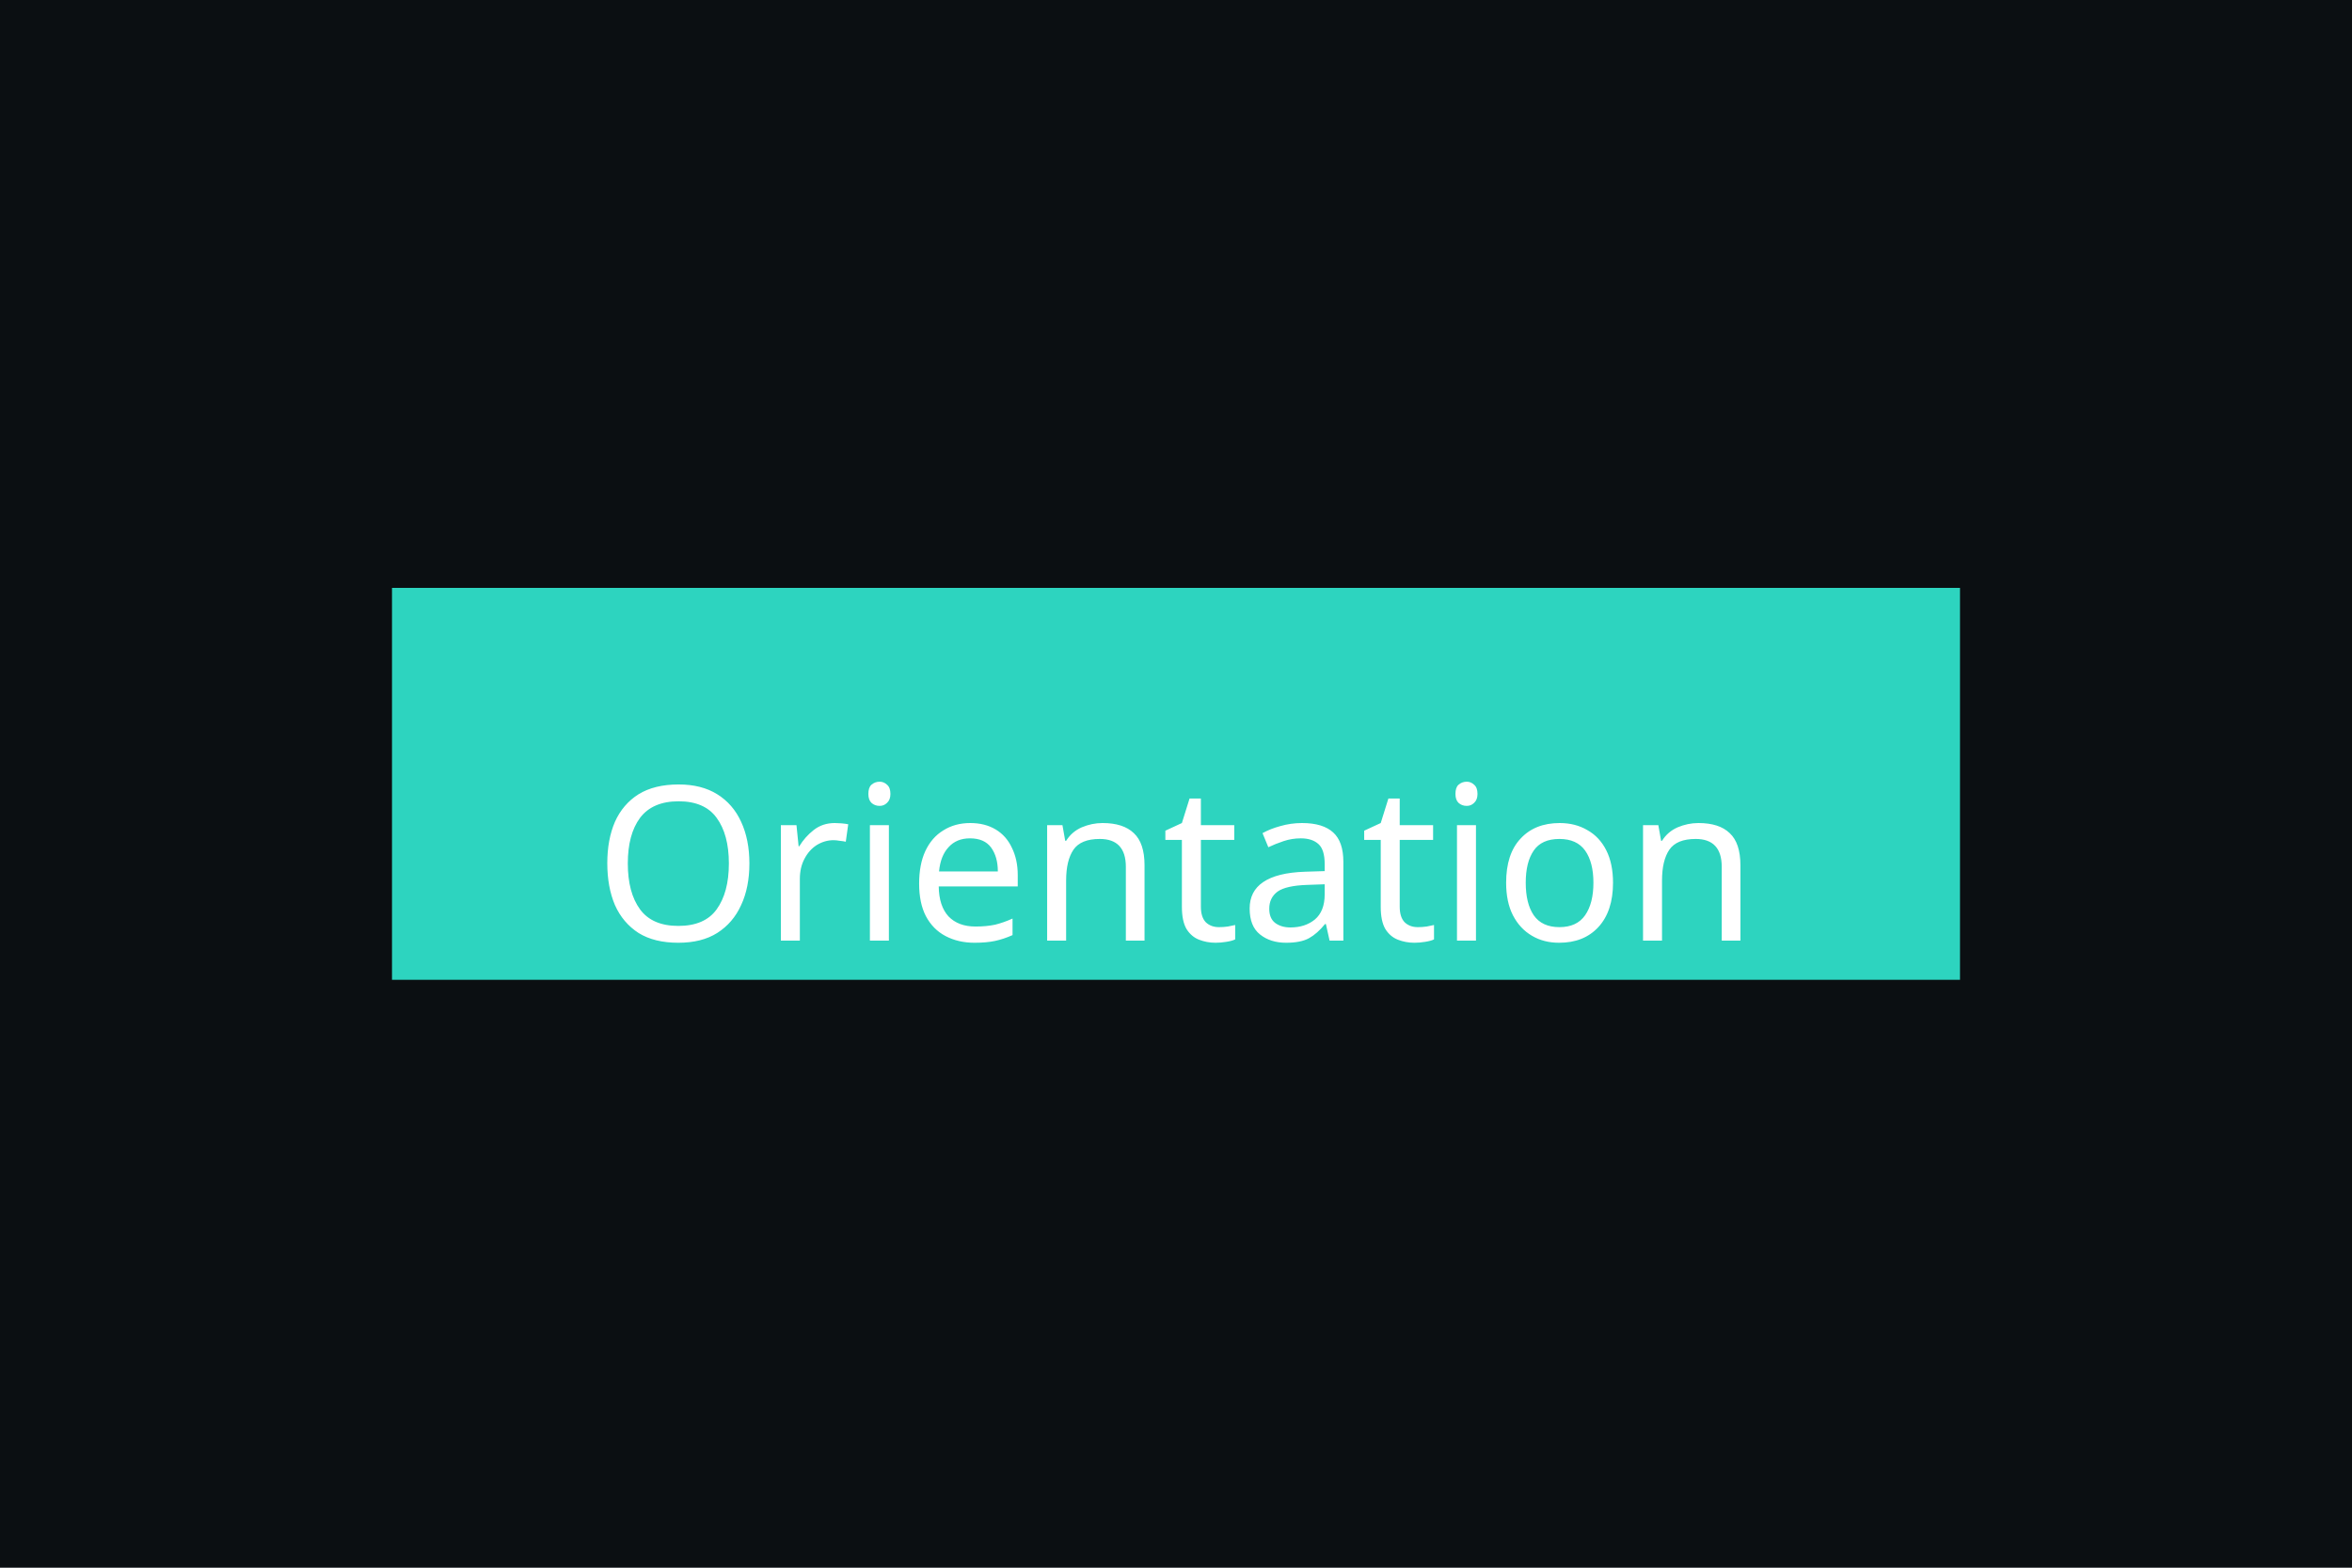
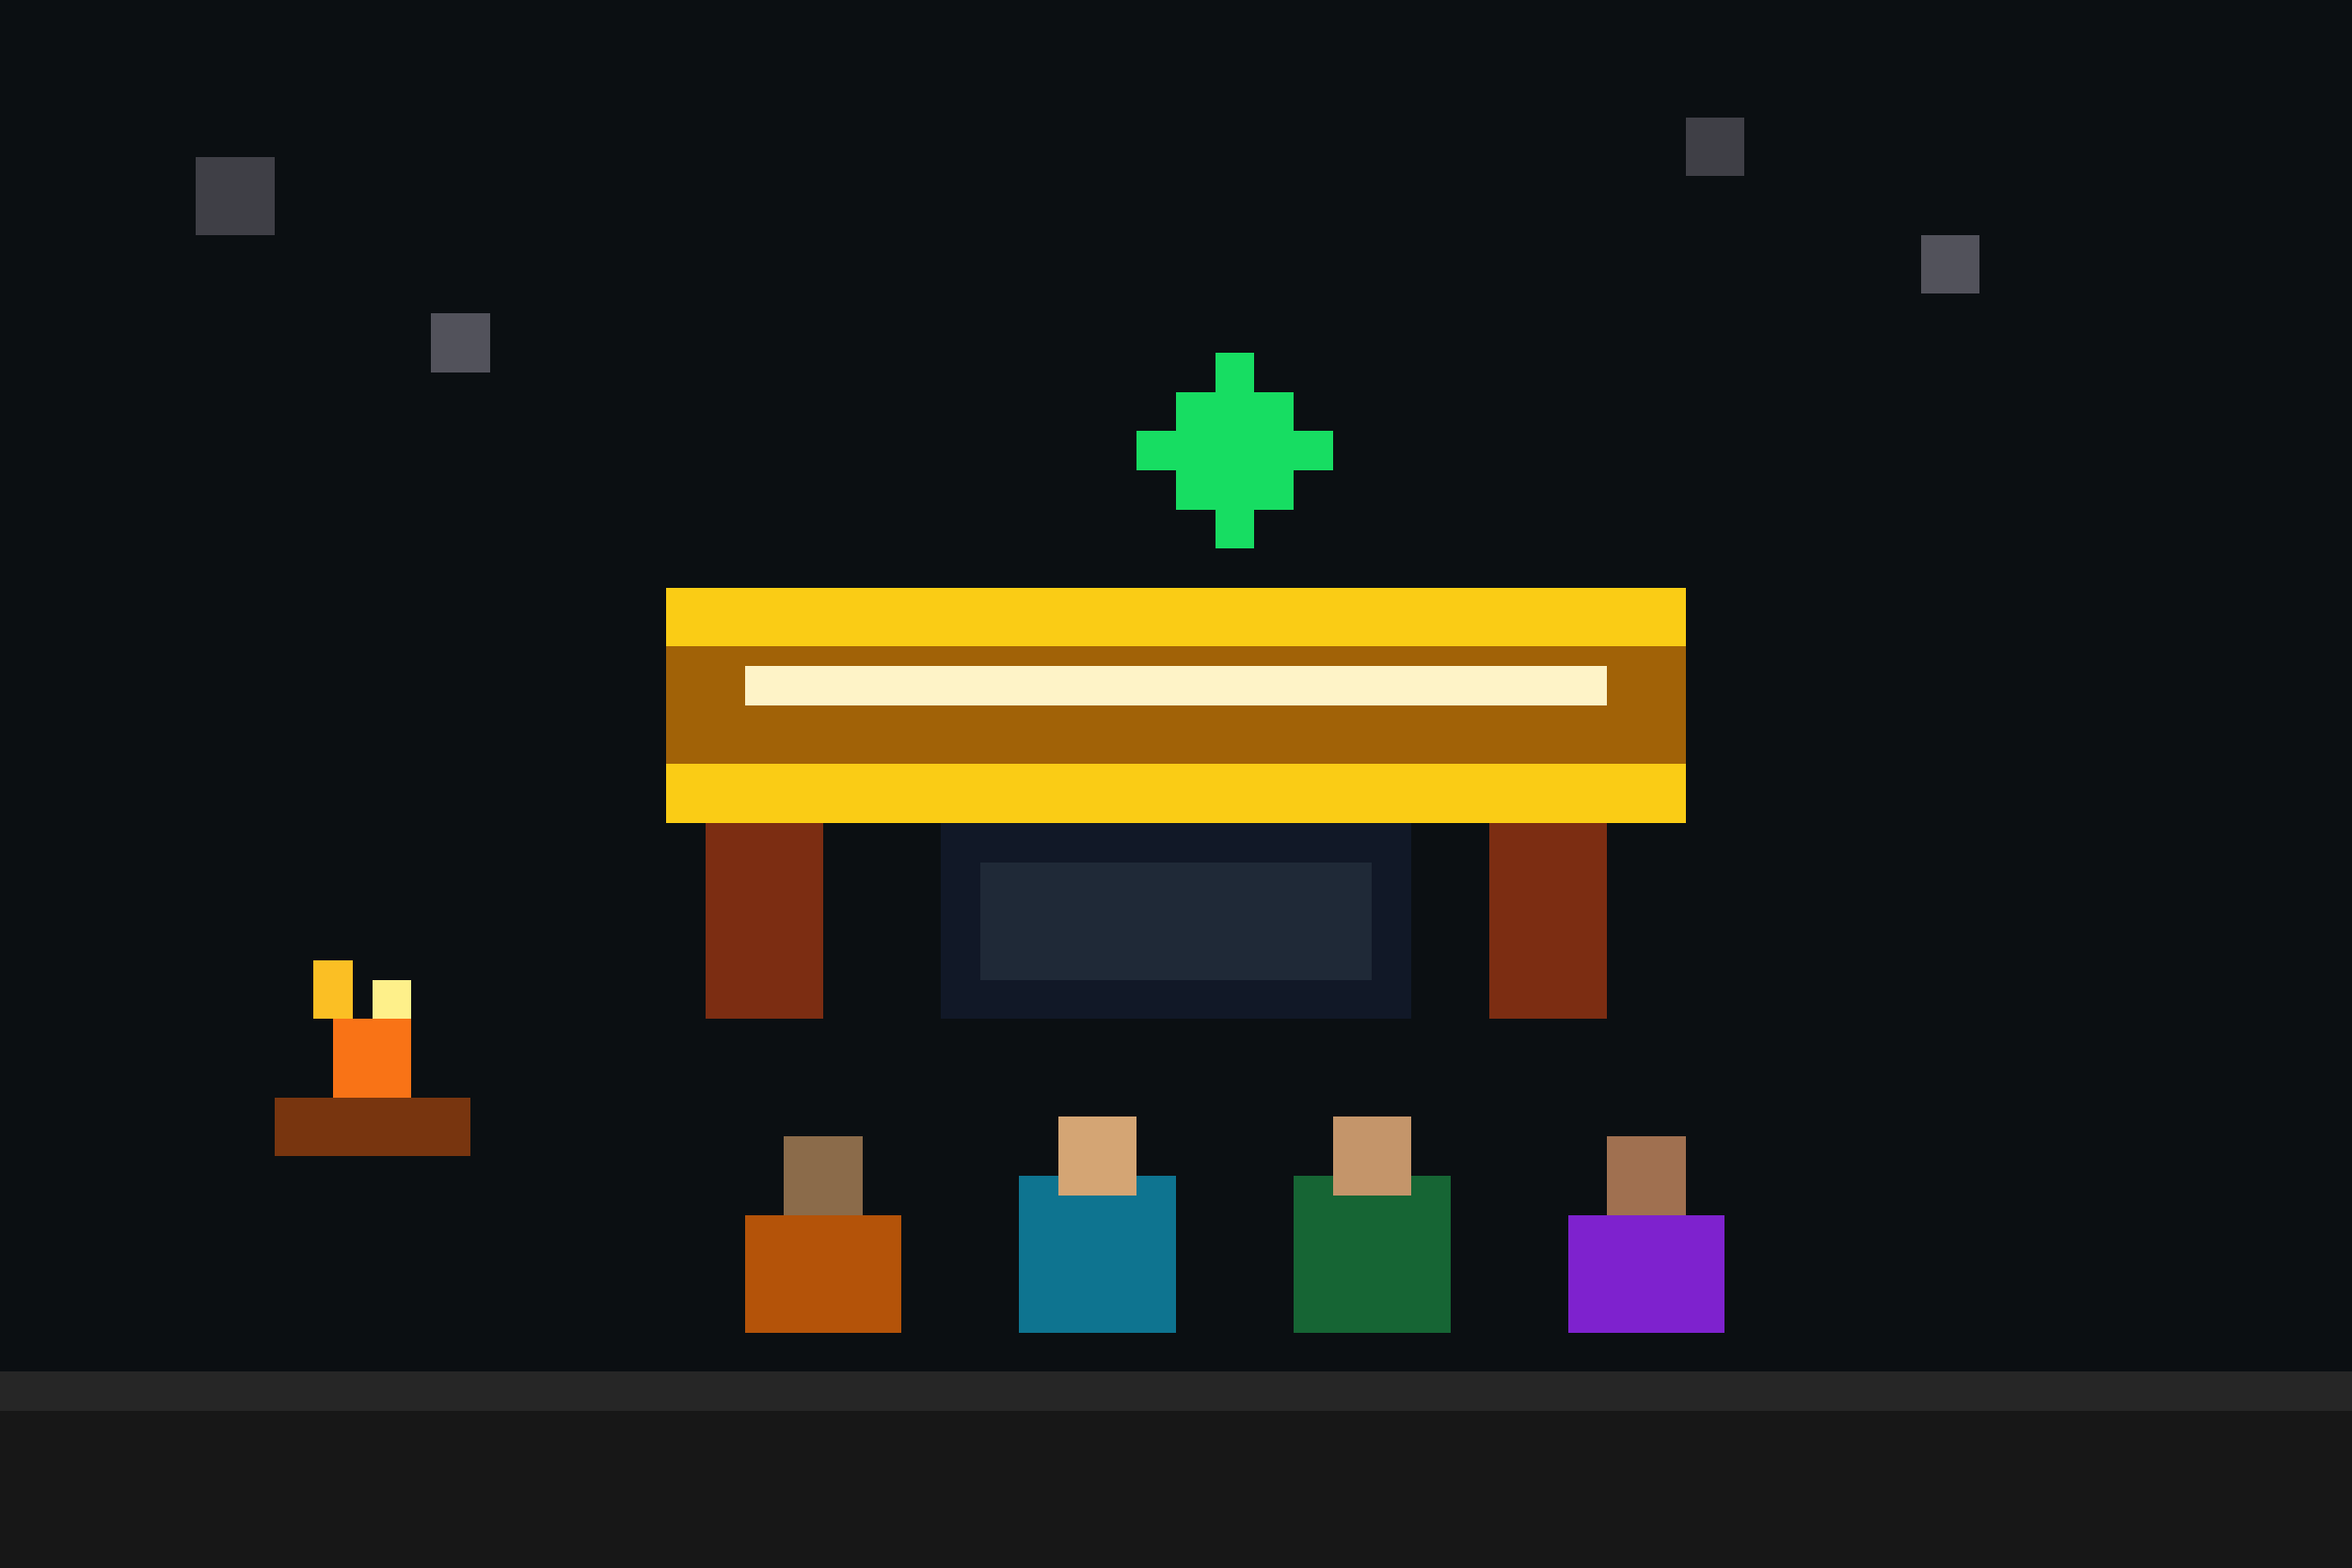
- <svg xmlns="http://www.w3.org/2000/svg" viewBox="0 0 120 80">
+ <svg xmlns="http://www.w3.org/2000/svg" viewBox="0 0 120 80" shape-rendering="crispEdges">
  <rect width="120" height="80" fill="#0b0f12" />
-   <path fill="#2dd4bf" d="M20 30 h80 v20 H20 Z" />
-   <text x="60" y="48" text-anchor="middle" font-family="Verdana" font-size="11" fill="#fff">Orientation</text>
+   <rect x="10" y="8" width="4" height="4" fill="#3f3f46" />
+   <rect x="98" y="12" width="3" height="3" fill="#52525b" />
+   <rect x="22" y="16" width="3" height="3" fill="#52525b" />
+   <rect x="86" y="6" width="3" height="3" fill="#3f3f46" />
+   <rect x="60" y="20" width="6" height="6" fill="#17dd62" />
+   <rect x="58" y="22" width="10" height="2" fill="#17dd62" />
+   <rect x="62" y="18" width="2" height="10" fill="#17dd62" />
+   <rect x="34" y="30" width="52" height="12" fill="#a16207" />
+   <rect x="34" y="30" width="52" height="3" fill="#facc15" />
+   <rect x="34" y="39" width="52" height="3" fill="#facc15" />
+   <rect x="38" y="34" width="44" height="2" fill="#fef3c7" />
+   <rect x="36" y="42" width="6" height="10" fill="#7c2d12" />
+   <rect x="48" y="42" width="24" height="10" fill="#111827" />
+   <rect x="50" y="44" width="20" height="6" fill="#1f2937" />
+   <rect x="76" y="42" width="6" height="10" fill="#7c2d12" />
+   <rect x="14" y="56" width="10" height="3" fill="#78350f" />
+   <rect x="17" y="52" width="4" height="4" fill="#f97316" />
+   <rect x="16" y="49" width="2" height="3" fill="#fbbf24" />
+   <rect x="19" y="50" width="2" height="2" fill="#fef08a" />
+   <rect x="52" y="60" width="8" height="8" fill="#0e7490" />
+   <rect x="54" y="57" width="4" height="4" fill="#d4a574" />
+   <rect x="66" y="60" width="8" height="8" fill="#166534" />
+   <rect x="68" y="57" width="4" height="4" fill="#c4956a" />
+   <rect x="80" y="62" width="8" height="6" fill="#7e22ce" />
+   <rect x="82" y="58" width="4" height="4" fill="#a07050" />
+   <rect x="38" y="62" width="8" height="6" fill="#b45309" />
+   <rect x="40" y="58" width="4" height="4" fill="#8b6b4a" />
+   <rect x="0" y="70" width="120" height="10" fill="#171717" />
+   <rect x="0" y="70" width="120" height="2" fill="#262626" />
</svg>
